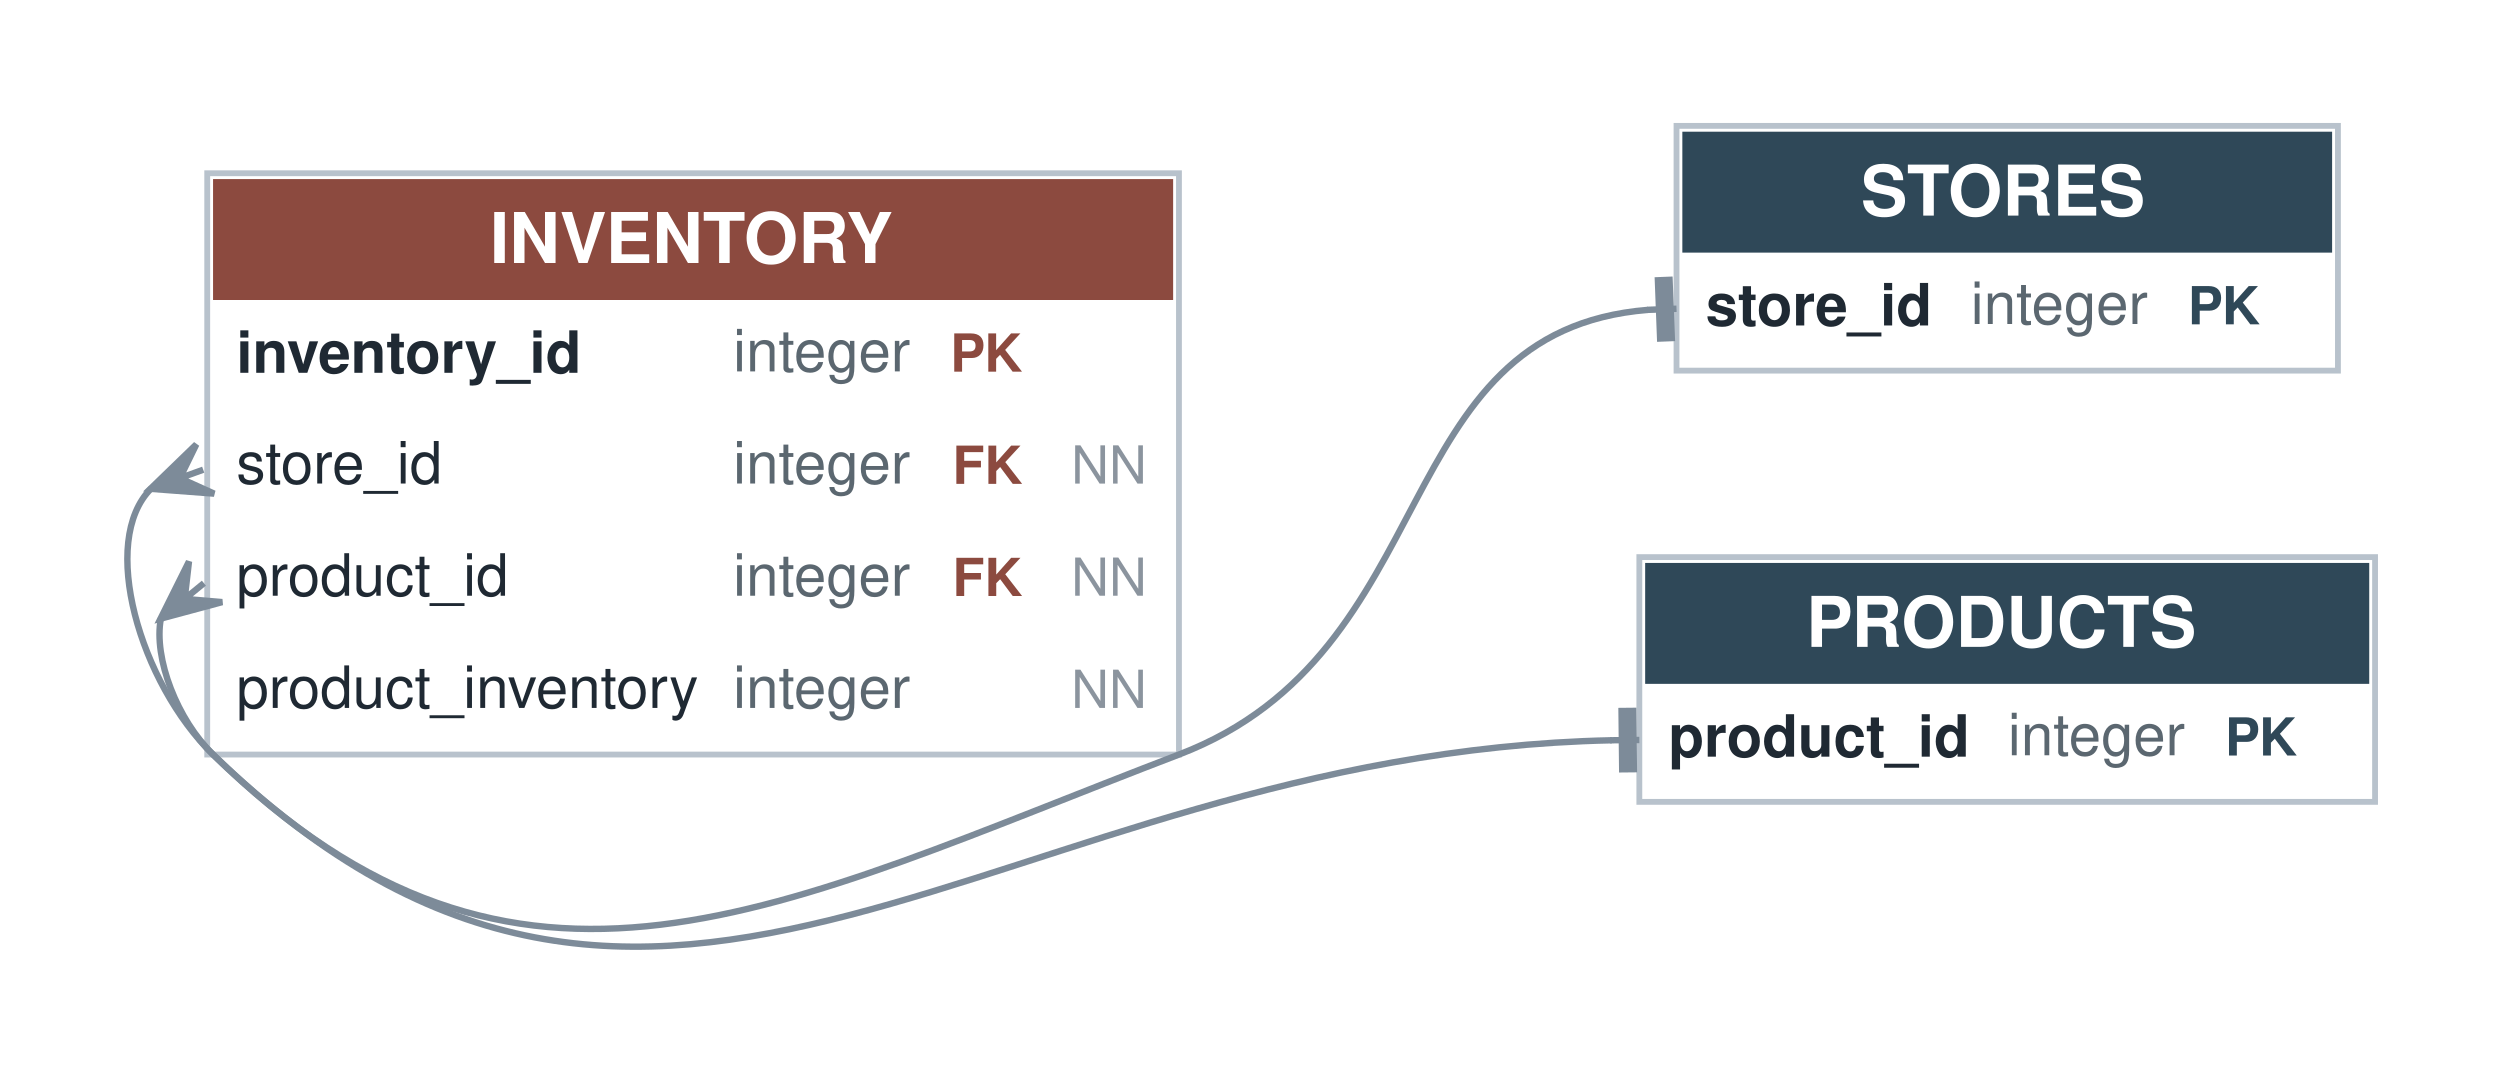
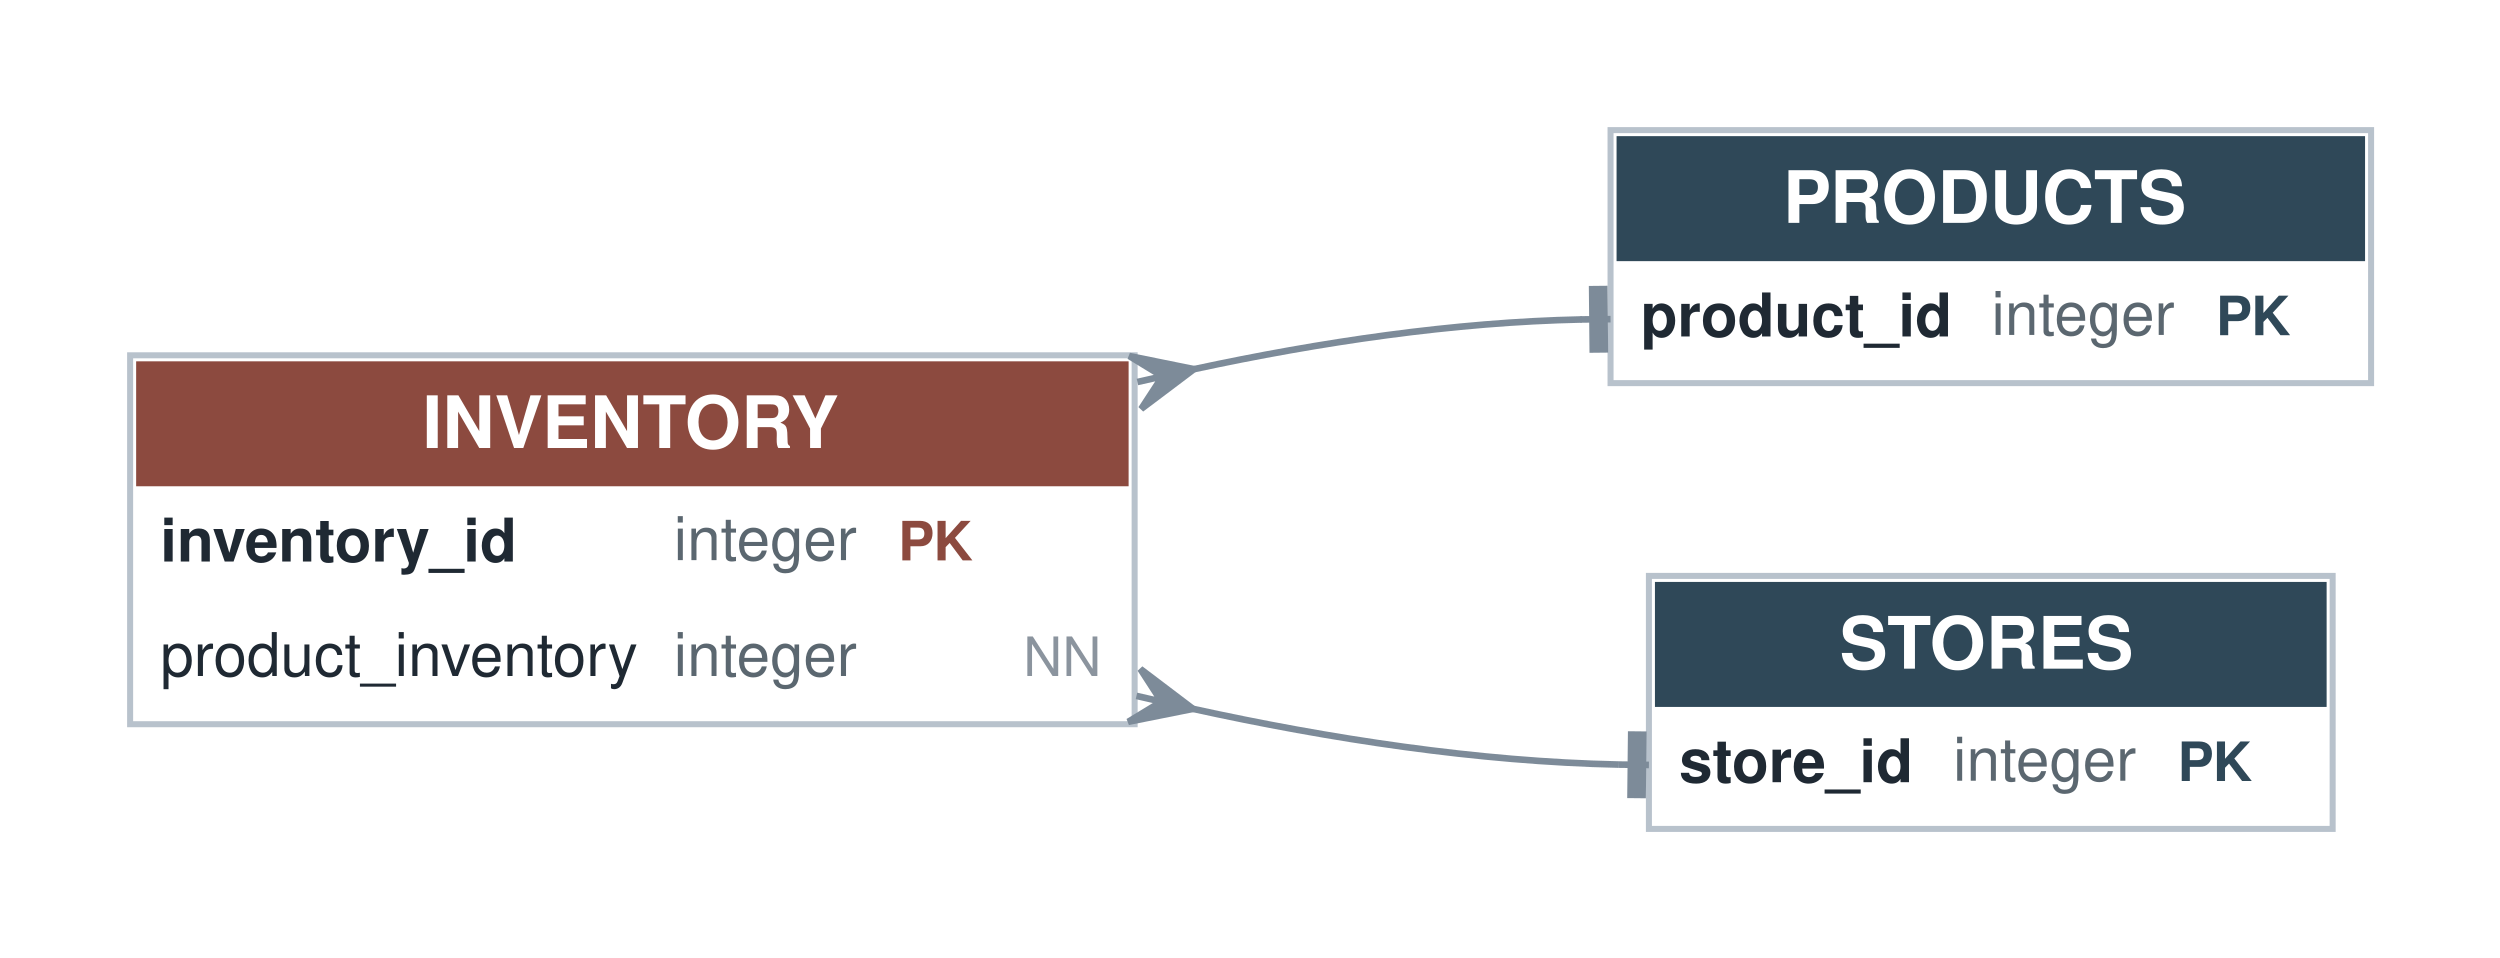
- <svg xmlns="http://www.w3.org/2000/svg" width="429pt" height="184pt" viewBox="0.00 0.00 429.00 184.00">
-   <g id="graph0" class="graph" transform="scale(1 1) rotate(0) translate(21.6 162.81)">
-     <polygon fill="white" stroke="none" points="-21.6,21.6 -21.6,-162.81 407.56,-162.81 407.56,21.6 -21.6,21.6" />
+ <svg xmlns="http://www.w3.org/2000/svg" width="415pt" height="159pt" viewBox="0.00 0.00 415.00 159.00">
+   <g id="graph0" class="graph" transform="scale(1 1) rotate(0) translate(21.6 137.6)">
+     <polygon fill="white" stroke="none" points="-21.6,21.6 -21.6,-137.6 393.6,-137.6 393.6,21.6 -21.6,21.6" />
    <g id="node1" class="node">
-       <polygon fill="#ffffff" stroke="none" points="13.96,-33.33 13.96,-133.08 180.71,-133.08 180.71,-33.33 13.96,-33.33" />
-       <polygon fill="none" stroke="#b8c2cc" points="13.96,-33.33 13.96,-133.08 180.71,-133.08 180.71,-33.33 13.96,-33.33" />
-       <polygon fill="#8c4a3f" stroke="none" points="14.96,-111.33 14.96,-132.08 179.71,-132.08 179.71,-111.33 14.96,-111.33" />
-       <text xml:space="preserve" text-anchor="start" x="62.46" y="-117.68" font-family="Helvetica,Arial,sans-serif" font-weight="bold" font-size="12.00" fill="white">INVENTORY</text>
-       <text xml:space="preserve" text-anchor="start" x="18.96" y="-98.83" font-family="Helvetica,Arial,sans-serif" font-weight="bold" font-size="10.00" fill="#1f2933">inventory_id</text>
-       <text xml:space="preserve" text-anchor="start" x="104.21" y="-99.08" font-family="Helvetica,Arial,sans-serif" font-size="10.00" fill="#5b6770">integer</text>
-       <text xml:space="preserve" text-anchor="start" x="141.46" y="-99.03" font-family="Helvetica,Arial,sans-serif" font-weight="bold" font-size="9.00" fill="#8c4a3f">PK</text>
-       <text xml:space="preserve" text-anchor="start" x="18.96" y="-79.83" font-family="Helvetica,Arial,sans-serif" font-size="10.00" fill="#1f2933">store_id</text>
-       <text xml:space="preserve" text-anchor="start" x="104.21" y="-79.83" font-family="Helvetica,Arial,sans-serif" font-size="10.00" fill="#5b6770">integer</text>
-       <text xml:space="preserve" text-anchor="start" x="141.84" y="-79.78" font-family="Helvetica,Arial,sans-serif" font-weight="bold" font-size="9.00" fill="#8c4a3f">FK</text>
-       <text xml:space="preserve" text-anchor="start" x="162.21" y="-79.83" font-family="Helvetica,Arial,sans-serif" font-size="9.00" fill="#8b949e">NN</text>
-       <text xml:space="preserve" text-anchor="start" x="18.96" y="-60.58" font-family="Helvetica,Arial,sans-serif" font-size="10.00" fill="#1f2933">product_id</text>
-       <text xml:space="preserve" text-anchor="start" x="104.21" y="-60.58" font-family="Helvetica,Arial,sans-serif" font-size="10.00" fill="#5b6770">integer</text>
-       <text xml:space="preserve" text-anchor="start" x="141.84" y="-60.53" font-family="Helvetica,Arial,sans-serif" font-weight="bold" font-size="9.00" fill="#8c4a3f">FK</text>
-       <text xml:space="preserve" text-anchor="start" x="162.21" y="-60.58" font-family="Helvetica,Arial,sans-serif" font-size="9.00" fill="#8b949e">NN</text>
-       <text xml:space="preserve" text-anchor="start" x="18.96" y="-41.33" font-family="Helvetica,Arial,sans-serif" font-size="10.00" fill="#1f2933">product_inventory</text>
-       <text xml:space="preserve" text-anchor="start" x="104.21" y="-41.33" font-family="Helvetica,Arial,sans-serif" font-size="10.00" fill="#5b6770">integer</text>
-       <text xml:space="preserve" text-anchor="start" x="162.21" y="-41.33" font-family="Helvetica,Arial,sans-serif" font-size="9.00" fill="#8b949e">NN</text>
+       <polygon fill="#ffffff" stroke="none" points="0,-17.38 0,-78.62 166.75,-78.62 166.75,-17.38 0,-17.38" />
+       <polygon fill="none" stroke="#b8c2cc" points="0,-17.38 0,-78.62 166.75,-78.62 166.75,-17.38 0,-17.38" />
+       <polygon fill="#8c4a3f" stroke="none" points="1,-56.88 1,-77.62 165.75,-77.62 165.75,-56.88 1,-56.88" />
+       <text xml:space="preserve" text-anchor="start" x="48.5" y="-63.23" font-family="Helvetica,Arial,sans-serif" font-weight="bold" font-size="12.00" fill="white">INVENTORY</text>
+       <text xml:space="preserve" text-anchor="start" x="5" y="-44.38" font-family="Helvetica,Arial,sans-serif" font-weight="bold" font-size="10.00" fill="#1f2933">inventory_id</text>
+       <text xml:space="preserve" text-anchor="start" x="90.25" y="-44.62" font-family="Helvetica,Arial,sans-serif" font-size="10.00" fill="#5b6770">integer</text>
+       <text xml:space="preserve" text-anchor="start" x="127.5" y="-44.58" font-family="Helvetica,Arial,sans-serif" font-weight="bold" font-size="9.00" fill="#8c4a3f">PK</text>
+       <text xml:space="preserve" text-anchor="start" x="5" y="-25.38" font-family="Helvetica,Arial,sans-serif" font-size="10.00" fill="#1f2933">product_inventory</text>
+       <text xml:space="preserve" text-anchor="start" x="90.25" y="-25.38" font-family="Helvetica,Arial,sans-serif" font-size="10.00" fill="#5b6770">integer</text>
+       <text xml:space="preserve" text-anchor="start" x="148.25" y="-25.38" font-family="Helvetica,Arial,sans-serif" font-size="9.00" fill="#8b949e">NN</text>
    </g>
    <g id="node2" class="node">
-       <polygon fill="#ffffff" stroke="none" points="259.71,-25.21 259.71,-67.21 385.96,-67.21 385.96,-25.21 259.71,-25.21" />
-       <polygon fill="none" stroke="#b8c2cc" points="259.71,-25.21 259.71,-67.21 385.96,-67.21 385.96,-25.21 259.71,-25.21" />
-       <polygon fill="#2f4858" stroke="none" points="260.71,-45.46 260.71,-66.21 384.96,-66.21 384.96,-45.46 260.71,-45.46" />
-       <text xml:space="preserve" text-anchor="start" x="288.34" y="-51.81" font-family="Helvetica,Arial,sans-serif" font-weight="bold" font-size="12.00" fill="white">PRODUCTS</text>
-       <text xml:space="preserve" text-anchor="start" x="264.71" y="-32.96" font-family="Helvetica,Arial,sans-serif" font-weight="bold" font-size="10.00" fill="#1f2933">product_id</text>
-       <text xml:space="preserve" text-anchor="start" x="322.96" y="-33.21" font-family="Helvetica,Arial,sans-serif" font-size="10.00" fill="#5b6770">integer</text>
-       <text xml:space="preserve" text-anchor="start" x="360.21" y="-33.16" font-family="Helvetica,Arial,sans-serif" font-weight="bold" font-size="9.00" fill="#2f4858">PK</text>
+       <polygon fill="#ffffff" stroke="none" points="245.75,-74 245.75,-116 372,-116 372,-74 245.75,-74" />
+       <polygon fill="none" stroke="#b8c2cc" points="245.75,-74 245.75,-116 372,-116 372,-74 245.75,-74" />
+       <polygon fill="#2f4858" stroke="none" points="246.75,-94.25 246.75,-115 371,-115 371,-94.25 246.75,-94.25" />
+       <text xml:space="preserve" text-anchor="start" x="274.38" y="-100.6" font-family="Helvetica,Arial,sans-serif" font-weight="bold" font-size="12.00" fill="white">PRODUCTS</text>
+       <text xml:space="preserve" text-anchor="start" x="250.75" y="-81.75" font-family="Helvetica,Arial,sans-serif" font-weight="bold" font-size="10.00" fill="#1f2933">product_id</text>
+       <text xml:space="preserve" text-anchor="start" x="309" y="-82" font-family="Helvetica,Arial,sans-serif" font-size="10.00" fill="#5b6770">integer</text>
+       <text xml:space="preserve" text-anchor="start" x="346.25" y="-81.95" font-family="Helvetica,Arial,sans-serif" font-weight="bold" font-size="9.00" fill="#2f4858">PK</text>
    </g>
    <g id="edge1" class="edge">
-       <path fill="none" stroke="#7d8b99" stroke-width="1.1" d="M6.01,-56.7C4.7,-49.85 8.85,-39.25 14.96,-33.33 92.02,41.18 149.23,-33.58 254.97,-35.78" />
-       <polygon fill="#7d8b99" stroke="#7d8b99" stroke-width="1.1" points="5.94,-56.64 10.83,-66.46 10.09,-60.04 13.39,-62.74 13.39,-62.74 13.39,-62.74 10.09,-60.04 16.53,-59.49 5.94,-56.64" />
-       <polygon fill="#7d8b99" stroke="#7d8b99" stroke-width="1.1" points="258.77,-30.82 258.66,-40.82 256.66,-40.8 256.77,-30.8 258.77,-30.82" />
-       <polyline fill="none" stroke="#7d8b99" stroke-width="1.1" points="259.71,-35.83 254.71,-35.78" />
+       <path fill="none" stroke="#7d8b99" stroke-width="1.1" d="M176.66,-76.33C197.48,-80.81 219.71,-84.13 240.95,-84.57" />
+       <polygon fill="#7d8b99" stroke="#7d8b99" stroke-width="1.1" points="176.6,-76.32 167.84,-69.72 171.37,-75.13 167.21,-74.19 167.21,-74.19 167.21,-74.19 171.37,-75.13 165.86,-78.5 176.6,-76.32" />
+       <polygon fill="#7d8b99" stroke="#7d8b99" stroke-width="1.1" points="244.8,-79.61 244.7,-89.61 242.7,-89.59 242.8,-79.59 244.8,-79.61" />
+       <polyline fill="none" stroke="#7d8b99" stroke-width="1.1" points="245.75,-84.62 240.75,-84.57" />
    </g>
    <g id="node3" class="node">
-       <polygon fill="#ffffff" stroke="none" points="266.09,-99.21 266.09,-141.21 379.59,-141.21 379.59,-99.21 266.09,-99.21" />
-       <polygon fill="none" stroke="#b8c2cc" points="266.09,-99.21 266.09,-141.21 379.59,-141.21 379.59,-99.21 266.09,-99.21" />
-       <polygon fill="#2f4858" stroke="none" points="267.09,-119.46 267.09,-140.21 378.59,-140.21 378.59,-119.46 267.09,-119.46" />
-       <text xml:space="preserve" text-anchor="start" x="297.71" y="-125.81" font-family="Helvetica,Arial,sans-serif" font-weight="bold" font-size="12.00" fill="white">STORES</text>
-       <text xml:space="preserve" text-anchor="start" x="271.09" y="-106.96" font-family="Helvetica,Arial,sans-serif" font-weight="bold" font-size="10.00" fill="#1f2933">store_id</text>
-       <text xml:space="preserve" text-anchor="start" x="316.59" y="-107.21" font-family="Helvetica,Arial,sans-serif" font-size="10.00" fill="#5b6770">integer</text>
-       <text xml:space="preserve" text-anchor="start" x="353.84" y="-107.16" font-family="Helvetica,Arial,sans-serif" font-weight="bold" font-size="9.00" fill="#2f4858">PK</text>
+       <polygon fill="#ffffff" stroke="none" points="252.12,0 252.12,-42 365.62,-42 365.62,0 252.12,0" />
+       <polygon fill="none" stroke="#b8c2cc" points="252.12,0 252.12,-42 365.62,-42 365.62,0 252.12,0" />
+       <polygon fill="#2f4858" stroke="none" points="253.12,-20.25 253.12,-41 364.62,-41 364.62,-20.25 253.12,-20.25" />
+       <text xml:space="preserve" text-anchor="start" x="283.75" y="-26.6" font-family="Helvetica,Arial,sans-serif" font-weight="bold" font-size="12.00" fill="white">STORES</text>
+       <text xml:space="preserve" text-anchor="start" x="257.12" y="-7.75" font-family="Helvetica,Arial,sans-serif" font-weight="bold" font-size="10.00" fill="#1f2933">store_id</text>
+       <text xml:space="preserve" text-anchor="start" x="302.62" y="-8" font-family="Helvetica,Arial,sans-serif" font-size="10.00" fill="#5b6770">integer</text>
+       <text xml:space="preserve" text-anchor="start" x="339.88" y="-7.95" font-family="Helvetica,Arial,sans-serif" font-weight="bold" font-size="9.00" fill="#2f4858">PK</text>
    </g>
    <g id="edge2" class="edge">
-       <path fill="none" stroke="#7d8b99" stroke-width="1.1" d="M4.34,-78.98C-4.73,-69.95 2.41,-45.63 14.96,-33.33 67.58,18.22 111.91,-7.02 180.71,-33.33 226.72,-50.93 215.95,-106.01 261.22,-109.64" />
-       <polygon fill="#7d8b99" stroke="#7d8b99" stroke-width="1.1" points="4.21,-78.93 12.09,-86.56 9.26,-80.76 13.27,-82.21 13.27,-82.21 13.27,-82.21 9.26,-80.76 15.15,-78.1 4.21,-78.93" />
-       <polygon fill="#7d8b99" stroke="#7d8b99" stroke-width="1.1" points="265.28,-104.8 264.89,-114.79 262.9,-114.71 263.28,-104.72 265.28,-104.8" />
-       <polyline fill="none" stroke="#7d8b99" stroke-width="1.1" points="266.09,-109.83 261.09,-109.64" />
+       <path fill="none" stroke="#7d8b99" stroke-width="1.1" d="M176.29,-19.96C199.08,-14.96 223.7,-11.16 247.14,-10.68" />
+       <polygon fill="#7d8b99" stroke="#7d8b99" stroke-width="1.1" points="176.44,-19.93 165.69,-17.78 171.21,-21.13 167.05,-22.08 167.05,-22.08 167.05,-22.08 171.21,-21.13 167.7,-26.55 176.44,-19.93" />
+       <polygon fill="#7d8b99" stroke="#7d8b99" stroke-width="1.1" points="251.07,-5.64 251.18,-15.64 249.18,-15.66 249.07,-5.66 251.07,-5.64" />
+       <polyline fill="none" stroke="#7d8b99" stroke-width="1.1" points="252.12,-10.62 247.13,-10.68" />
    </g>
  </g>
</svg>
